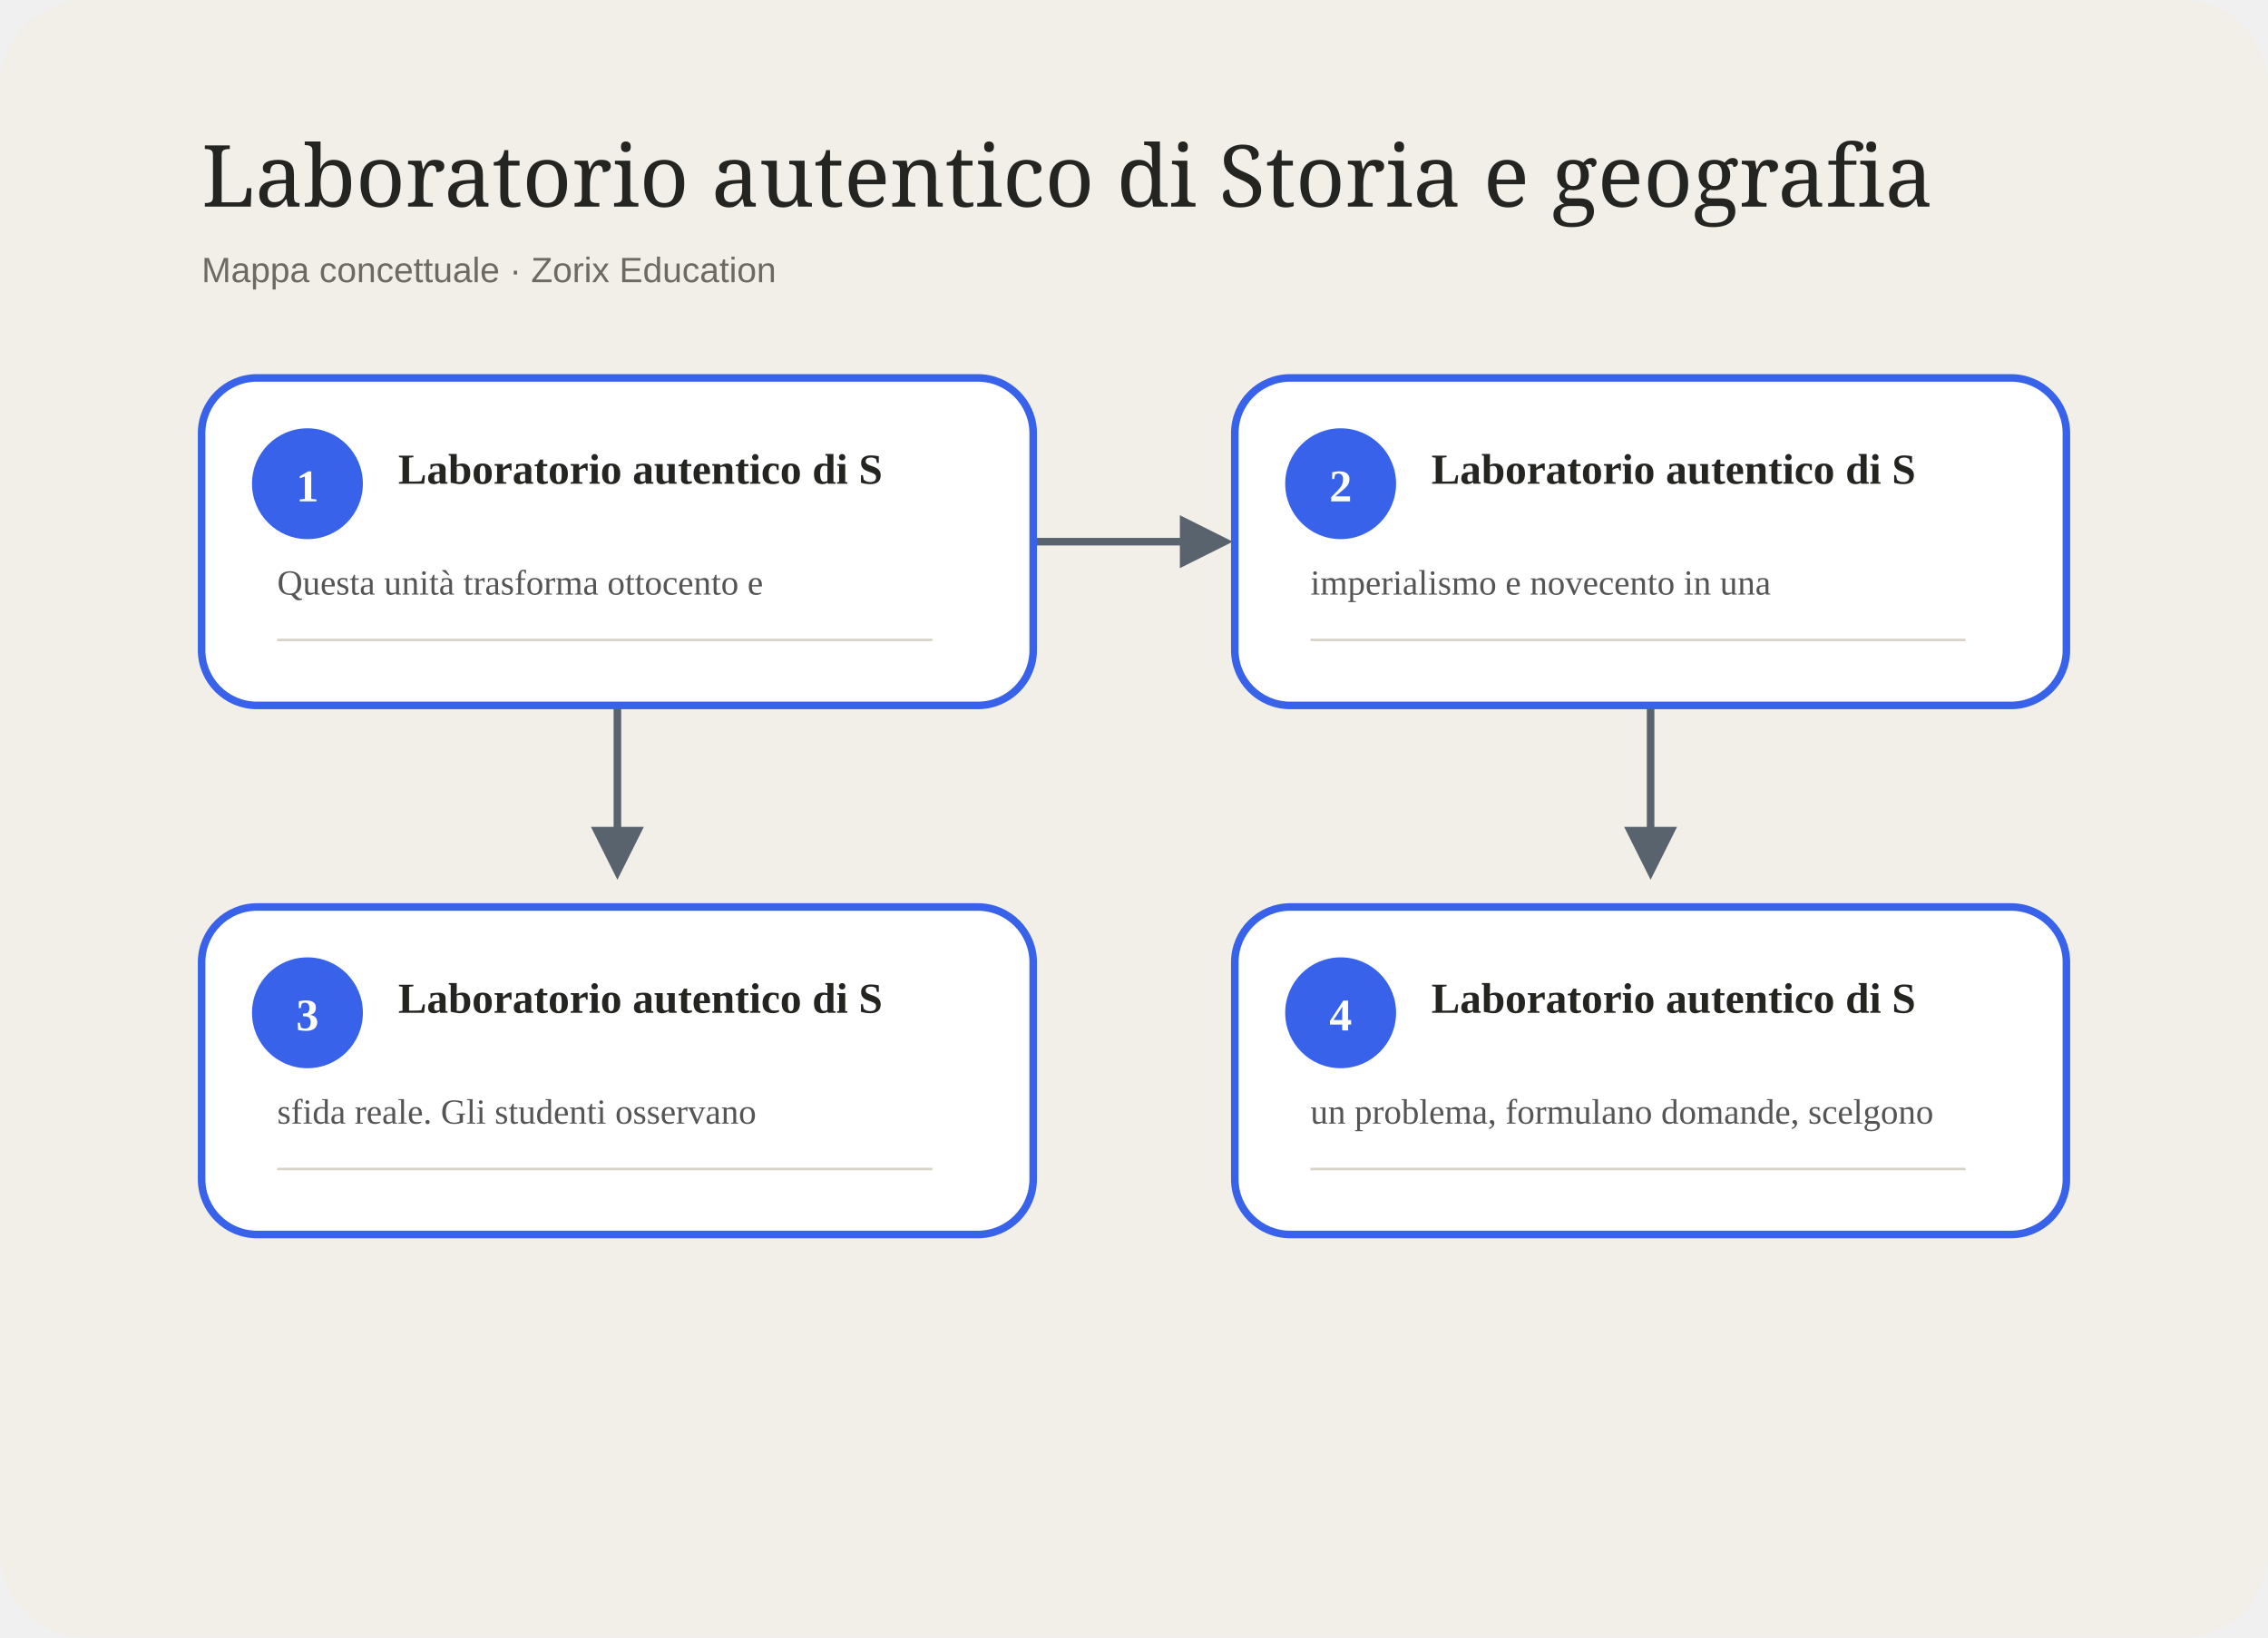
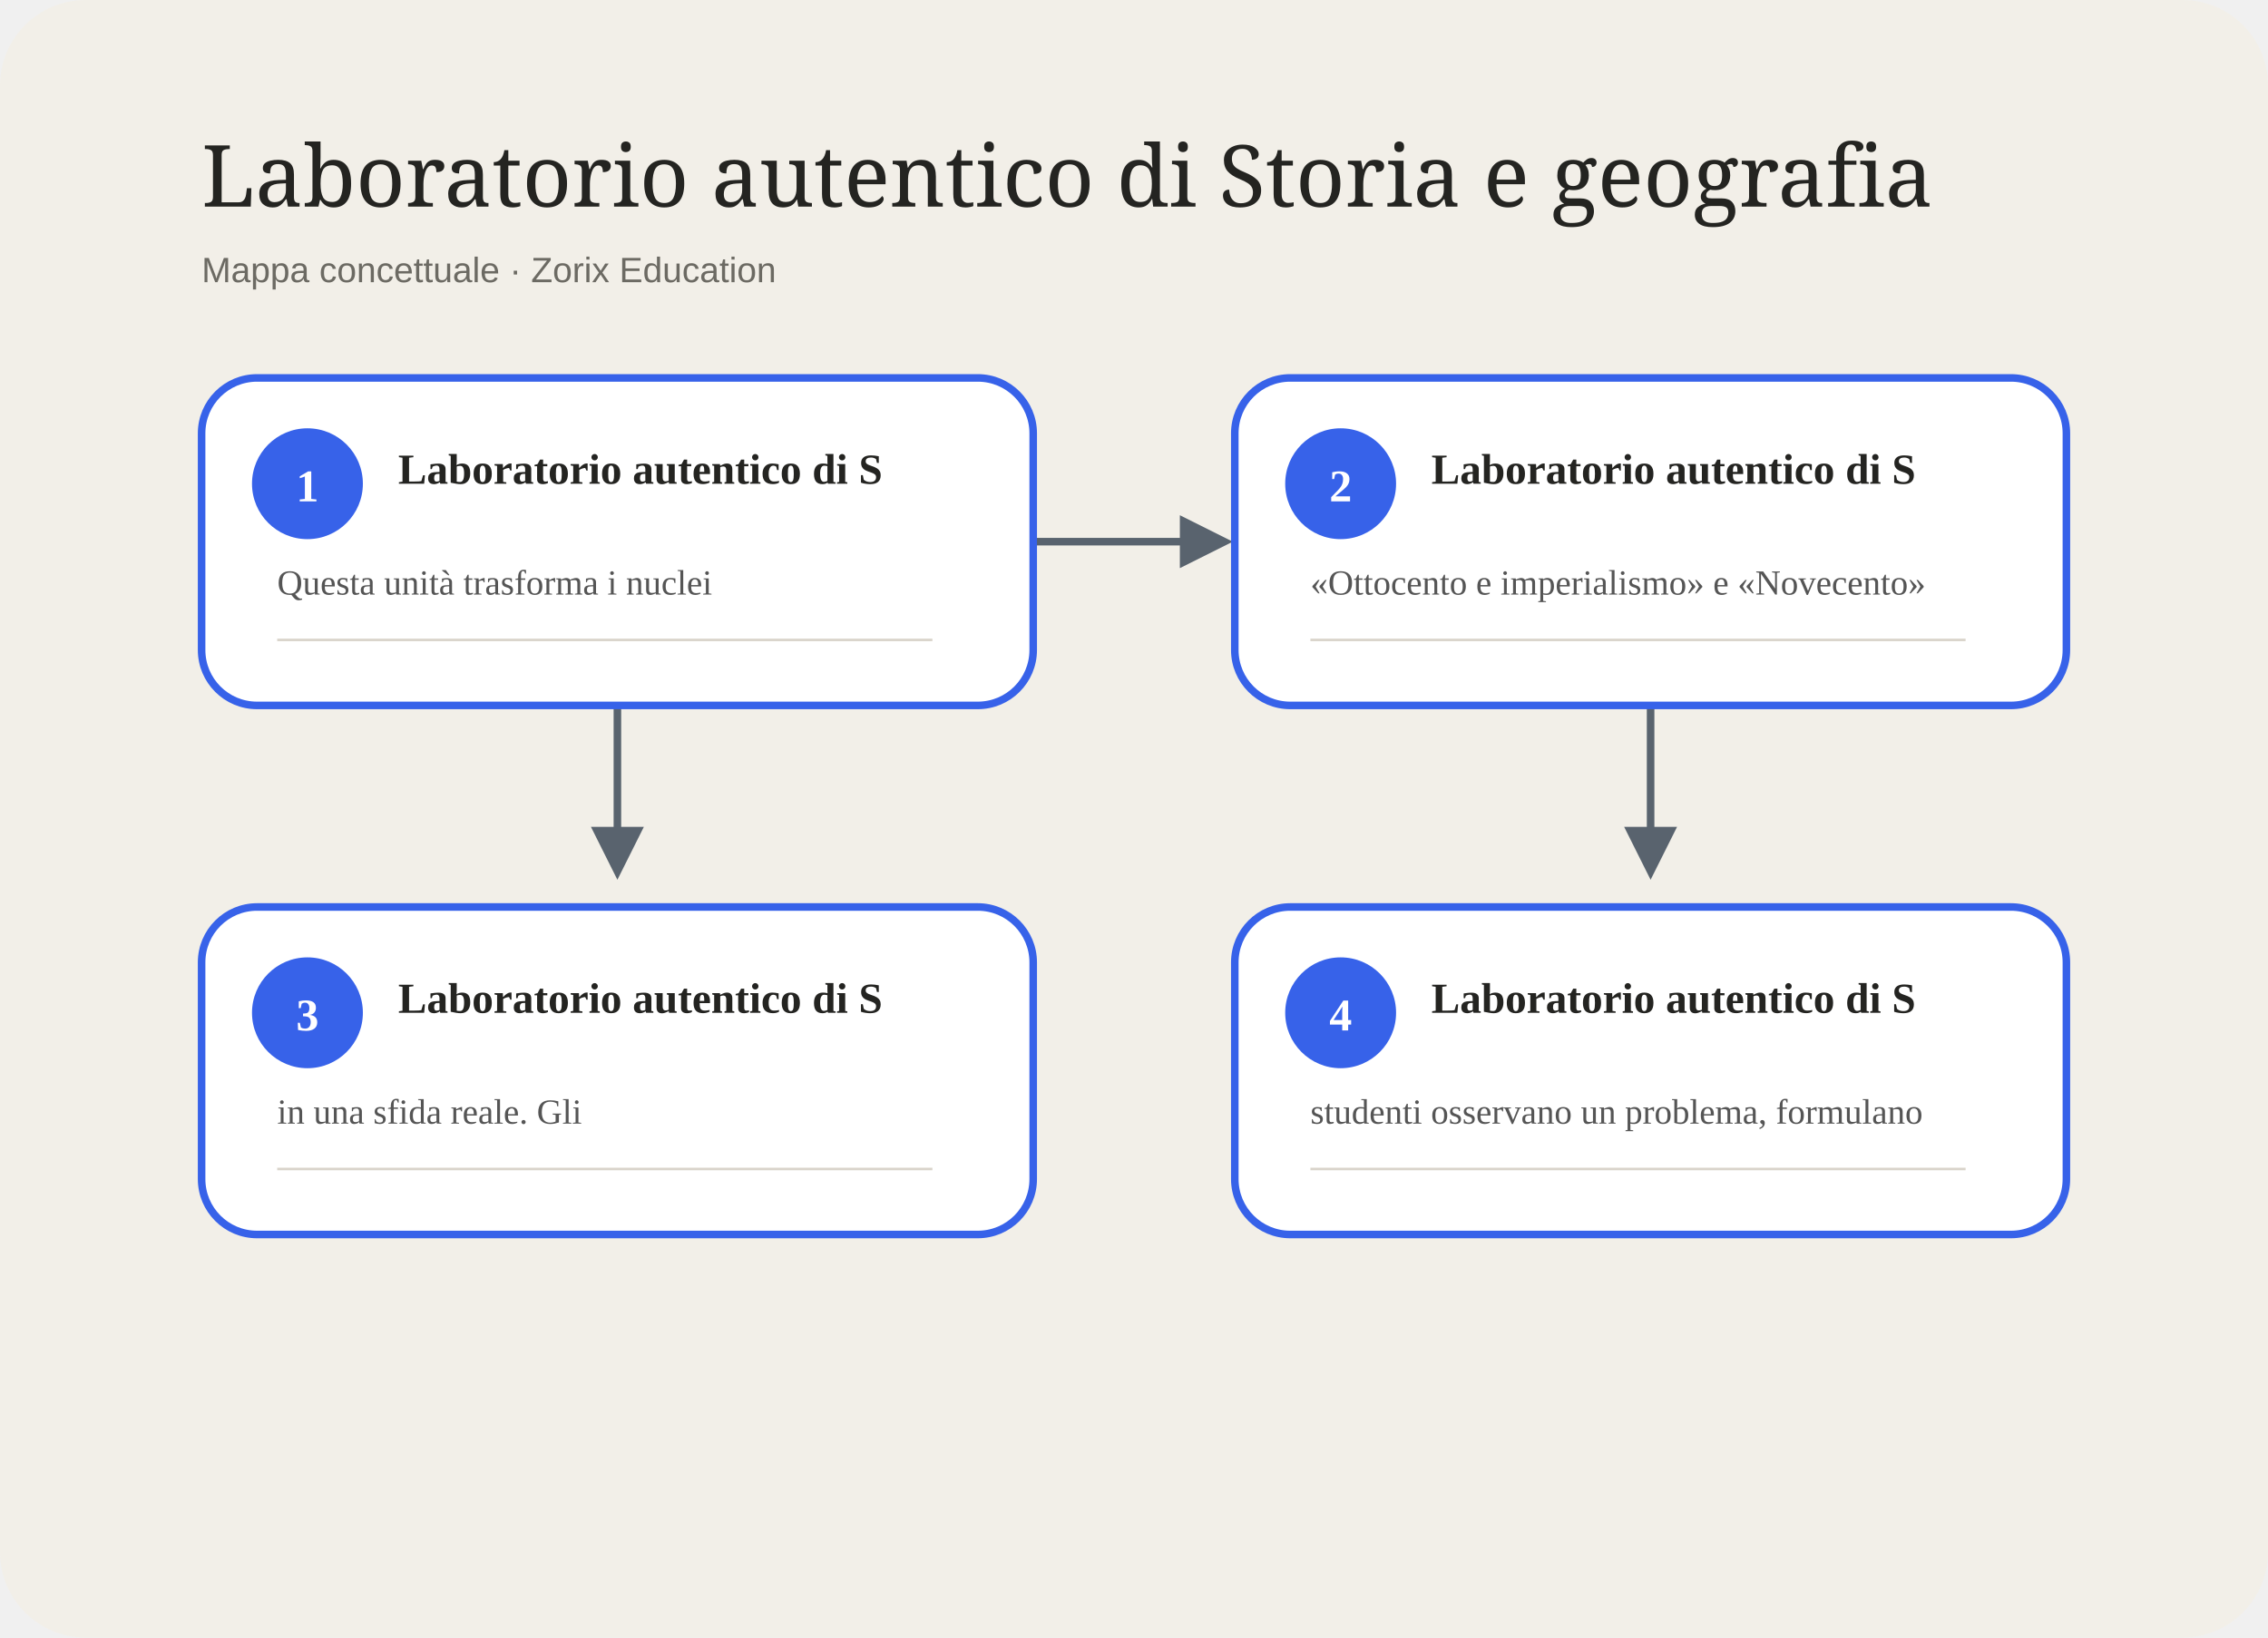
<svg xmlns="http://www.w3.org/2000/svg" width="900" height="650" viewBox="0 0 900 650" role="img" aria-labelledby="t d">
  <defs>
    <marker id="a" viewBox="0 0 10 10" refX="8" refY="5" markerWidth="7" markerHeight="7" orient="auto-start-reverse">
      <path d="M0 0L10 5L0 10z" fill="#59636e" />
    </marker>
  </defs>
  <rect width="900" height="650" rx="34" fill="#f2efe8" />
  <text x="80" y="82" font-family="Georgia,serif" font-size="34" fill="#242421">Laboratorio autentico di Storia e geografia</text>
  <text x="80" y="112" font-family="Arial,sans-serif" font-size="14" fill="#6c6a63">Mappa concettuale · Zorix Education</text>
  <path d="M410 215 H485" stroke="#59636e" stroke-width="3" marker-end="url(#a)" />
  <path d="M245 280 V345" stroke="#59636e" stroke-width="3" marker-end="url(#a)" />
  <path d="M655 280 V345" stroke="#59636e" stroke-width="3" marker-end="url(#a)" />
  <g transform="translate(80 150)">
    <rect width="330" height="130" rx="22" fill="#fff" stroke="#3762e9" stroke-width="3" />
    <circle cx="42" cy="42" r="22" fill="#3762e9" />
    <text x="42" y="49" text-anchor="middle" fill="white" font-size="18" font-weight="700">1</text>
    <text x="78" y="42" font-size="17" font-weight="700" fill="#242421">Laboratorio autentico di S</text>
-     <text x="30" y="86" font-size="14" fill="#555">Questa unità trasforma ottocento e</text>
+     <text x="30" y="86" font-size="14" fill="#555">Questa unità trasforma i nuclei</text>
    <path d="M30 104 H290" stroke="#d9d4ca" />
  </g>
  <g transform="translate(490 150)">
    <rect width="330" height="130" rx="22" fill="#fff" stroke="#3762e9" stroke-width="3" />
    <circle cx="42" cy="42" r="22" fill="#3762e9" />
    <text x="42" y="49" text-anchor="middle" fill="white" font-size="18" font-weight="700">2</text>
    <text x="78" y="42" font-size="17" font-weight="700" fill="#242421">Laboratorio autentico di S</text>
-     <text x="30" y="86" font-size="14" fill="#555">imperialismo e novecento in una</text>
+     <text x="30" y="86" font-size="14" fill="#555">«Ottocento e imperialismo» e «Novecento»</text>
    <path d="M30 104 H290" stroke="#d9d4ca" />
  </g>
  <g transform="translate(80 360)">
    <rect width="330" height="130" rx="22" fill="#fff" stroke="#3762e9" stroke-width="3" />
    <circle cx="42" cy="42" r="22" fill="#3762e9" />
    <text x="42" y="49" text-anchor="middle" fill="white" font-size="18" font-weight="700">3</text>
    <text x="78" y="42" font-size="17" font-weight="700" fill="#242421">Laboratorio autentico di S</text>
-     <text x="30" y="86" font-size="14" fill="#555">sfida reale. Gli studenti osservano</text>
+     <text x="30" y="86" font-size="14" fill="#555">in una sfida reale. Gli</text>
    <path d="M30 104 H290" stroke="#d9d4ca" />
  </g>
  <g transform="translate(490 360)">
    <rect width="330" height="130" rx="22" fill="#fff" stroke="#3762e9" stroke-width="3" />
    <circle cx="42" cy="42" r="22" fill="#3762e9" />
    <text x="42" y="49" text-anchor="middle" fill="white" font-size="18" font-weight="700">4</text>
    <text x="78" y="42" font-size="17" font-weight="700" fill="#242421">Laboratorio autentico di S</text>
-     <text x="30" y="86" font-size="14" fill="#555">un problema, formulano domande, scelgono</text>
+     <text x="30" y="86" font-size="14" fill="#555">studenti osservano un problema, formulano</text>
    <path d="M30 104 H290" stroke="#d9d4ca" />
  </g>
</svg>
